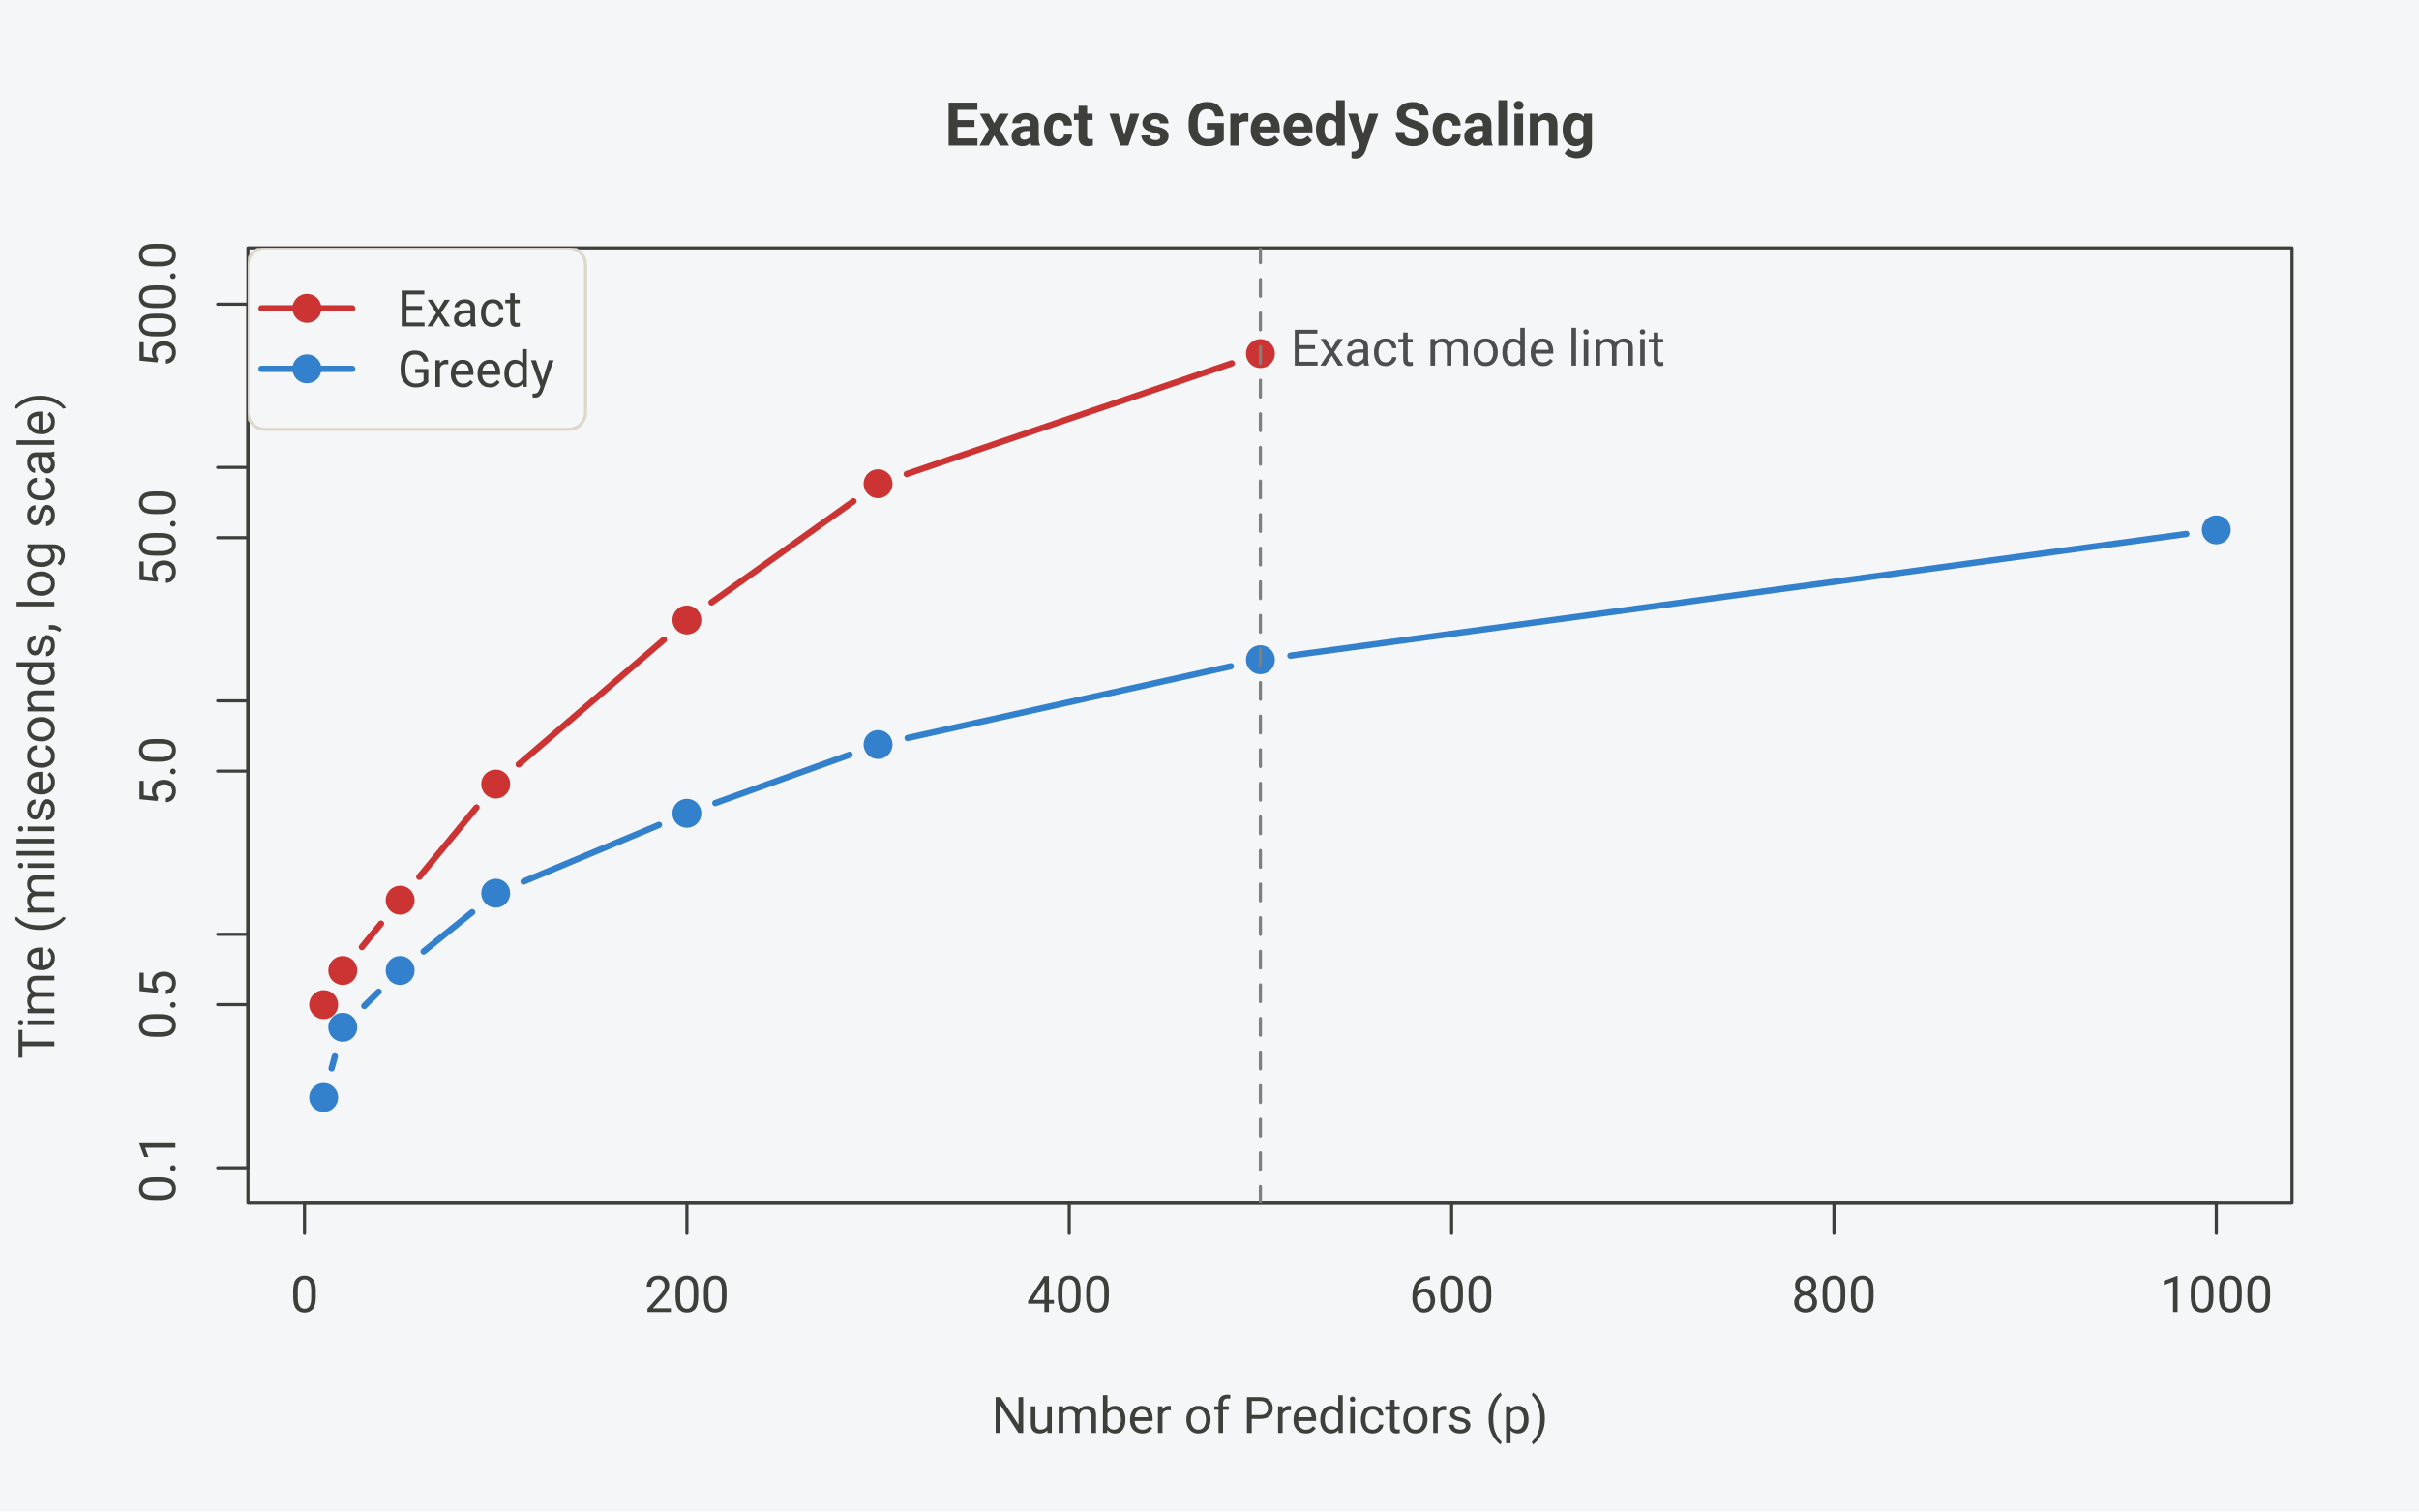
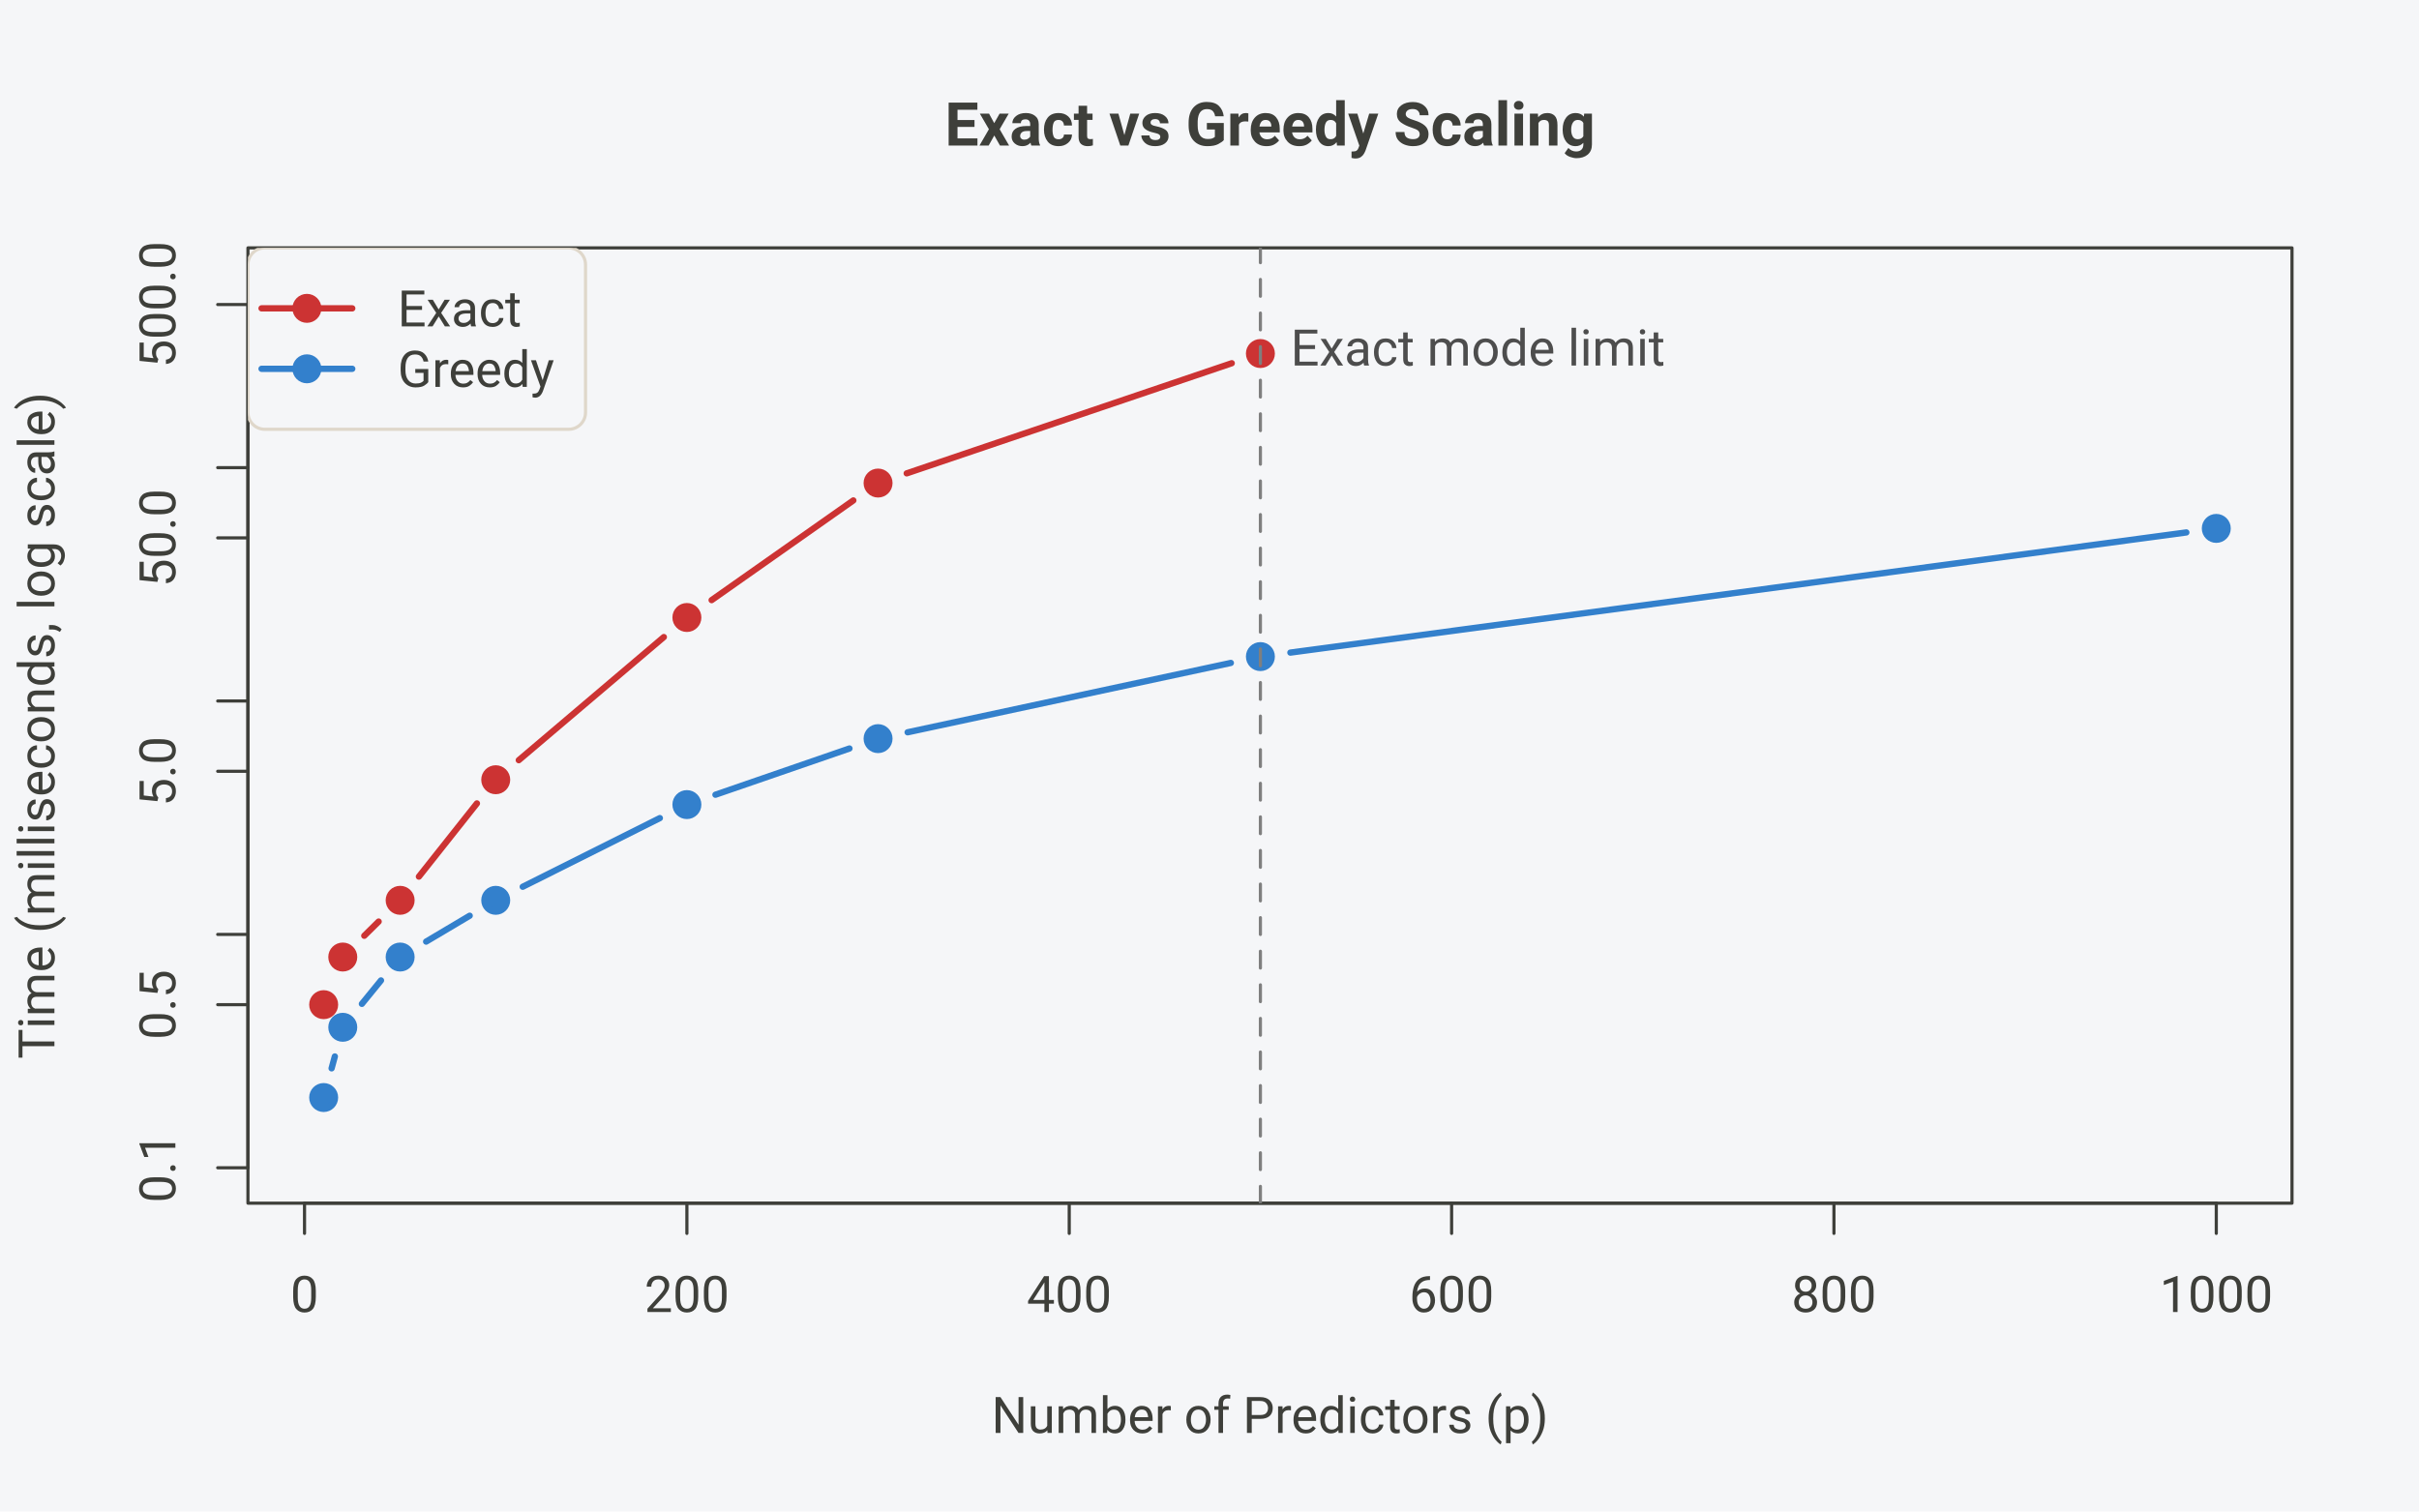
<svg xmlns="http://www.w3.org/2000/svg" width="576.00pt" height="360.00pt" viewBox="0 0 576.00 360.00">
  <g class="svglite">
    <defs>
      <style type="text/css">
    /* theme-aware-processed */
    .svglite line, .svglite polyline, .svglite polygon, .svglite path, .svglite circle {
      fill: none;
      stroke: #3E3F3A;
      stroke-linecap: round;
      stroke-linejoin: round;
      stroke-miterlimit: 10.00;
    }
    .svglite &gt; g &gt; rect {
      fill: none;
      stroke: #3E3F3A;
      stroke-linecap: round;
      stroke-linejoin: round;
      stroke-miterlimit: 10.00;
    }
    .svglite text {
      white-space: pre;
      fill: #3E3F3A;
    }
    .svglite g.glyphgroup path {
      fill: inherit;
      stroke: none;
    }
  </style>
    </defs>
    <rect class="svg-bg" width="100%" height="100%" style="stroke: none; fill: #F5F6F8;" />
    <defs>
      <clipPath id="cpMC4wMHw1NzYuMDB8MC4wMHwzNjAuMDA=">
        <rect x="0.00" y="0.00" width="576.00" height="360.00" />
      </clipPath>
    </defs>
    <g clip-path="url(#cpMC4wMHw1NzYuMDB8MC4wMHwzNjAuMDA=)">
</g>
    <defs>
      <clipPath id="cpNTkuMDR8NTQ1Ljc2fDU5LjA0fDI4Ni41Ng==">
        <rect x="59.04" y="59.04" width="486.72" height="227.52" />
      </clipPath>
    </defs>
    <g clip-path="url(#cpNTkuMDR8NTQ1Ljc2fDU5LjA0fDI4Ni41Ng==)">
-       <line x1="78.96" y1="254.45" x2="79.73" y2="251.60" style="stroke-width: 1.50; stroke: #3380CC;" />
-       <line x1="86.74" y1="239.59" x2="90.16" y2="236.21" style="stroke-width: 1.50; stroke: #3380CC;" />
-       <line x1="100.87" y1="226.61" x2="112.44" y2="217.26" style="stroke-width: 1.50; stroke: #3380CC;" />
-       <line x1="124.68" y1="209.96" x2="156.92" y2="196.47" style="stroke-width: 1.50; stroke: #3380CC;" />
-       <line x1="170.33" y1="191.26" x2="202.30" y2="179.76" style="stroke-width: 1.50; stroke: #3380CC;" />
-       <line x1="216.11" y1="175.77" x2="293.09" y2="158.69" style="stroke-width: 1.50; stroke: #3380CC;" />
-       <line x1="307.26" y1="156.16" x2="520.60" y2="127.17" style="stroke-width: 1.50; stroke: #3380CC;" />
-       <circle cx="77.07" cy="261.39" r="2.70" style="stroke-width: 1.50; stroke: #3380CC; fill: #3380CC;" />
-       <circle cx="81.62" cy="244.66" r="2.70" style="stroke-width: 1.50; stroke: #3380CC; fill: #3380CC;" />
-       <circle cx="95.28" cy="231.14" r="2.70" style="stroke-width: 1.50; stroke: #3380CC; fill: #3380CC;" />
-       <circle cx="118.04" cy="212.74" r="2.70" style="stroke-width: 1.50; stroke: #3380CC; fill: #3380CC;" />
-       <circle cx="163.56" cy="193.70" r="2.70" style="stroke-width: 1.50; stroke: #3380CC; fill: #3380CC;" />
-       <circle cx="209.08" cy="177.33" r="2.70" style="stroke-width: 1.50; stroke: #3380CC; fill: #3380CC;" />
-       <circle cx="300.12" cy="157.13" r="2.70" style="stroke-width: 1.50; stroke: #3380CC; fill: #3380CC;" />
-       <circle cx="527.73" cy="126.20" r="2.70" style="stroke-width: 1.50; stroke: #3380CC; fill: #3380CC;" />
+       <line x1="78.96" y1="254.45" x2="79.73" y2="251.62" style="stroke-width: 1.50; stroke: #3380CC;" />
+       <line x1="86.17" y1="239.09" x2="90.72" y2="233.51" style="stroke-width: 1.50; stroke: #3380CC;" />
+       <line x1="101.47" y1="224.26" x2="111.84" y2="218.10" style="stroke-width: 1.50; stroke: #3380CC;" />
+       <line x1="124.47" y1="211.20" x2="157.12" y2="194.85" style="stroke-width: 1.50; stroke: #3380CC;" />
+       <line x1="170.36" y1="189.28" x2="202.27" y2="178.27" style="stroke-width: 1.50; stroke: #3380CC;" />
+       <line x1="216.12" y1="174.41" x2="293.08" y2="157.89" style="stroke-width: 1.50; stroke: #3380CC;" />
+       <line x1="307.26" y1="155.43" x2="520.60" y2="126.81" style="stroke-width: 1.50; stroke: #3380CC;" />
+       <circle cx="77.07" cy="261.40" r="2.70" style="stroke-width: 1.50; stroke: #3380CC; fill: #3380CC;" />
+       <circle cx="81.62" cy="244.67" r="2.70" style="stroke-width: 1.50; stroke: #3380CC; fill: #3380CC;" />
+       <circle cx="95.28" cy="227.94" r="2.70" style="stroke-width: 1.50; stroke: #3380CC; fill: #3380CC;" />
+       <circle cx="118.04" cy="214.43" r="2.70" style="stroke-width: 1.50; stroke: #3380CC; fill: #3380CC;" />
+       <circle cx="163.56" cy="191.63" r="2.70" style="stroke-width: 1.50; stroke: #3380CC; fill: #3380CC;" />
+       <circle cx="209.08" cy="175.92" r="2.70" style="stroke-width: 1.50; stroke: #3380CC; fill: #3380CC;" />
+       <circle cx="300.12" cy="156.38" r="2.70" style="stroke-width: 1.50; stroke: #3380CC; fill: #3380CC;" />
+       <circle cx="527.73" cy="125.85" r="2.70" style="stroke-width: 1.50; stroke: #3380CC; fill: #3380CC;" />
    </g>
    <g clip-path="url(#cpMC4wMHw1NzYuMDB8MC4wMHwzNjAuMDA=)">
      <line x1="72.51" y1="286.56" x2="527.73" y2="286.56" style="stroke-width: 0.75;" />
      <line x1="72.51" y1="286.56" x2="72.51" y2="293.76" style="stroke-width: 0.75;" />
      <line x1="163.56" y1="286.56" x2="163.56" y2="293.76" style="stroke-width: 0.75;" />
      <line x1="254.60" y1="286.56" x2="254.60" y2="293.76" style="stroke-width: 0.75;" />
      <line x1="345.65" y1="286.56" x2="345.65" y2="293.76" style="stroke-width: 0.75;" />
      <line x1="436.69" y1="286.56" x2="436.69" y2="293.76" style="stroke-width: 0.75;" />
      <line x1="527.73" y1="286.56" x2="527.73" y2="293.76" style="stroke-width: 0.75;" />
      <text x="72.51" y="312.48" text-anchor="middle" style="font-size: 12.00px; font-family: &quot;Roboto&quot;, -apple-system, BlinkMacSystemFont, &quot;Segoe UI&quot;, system-ui, sans-serif;" textLength="6.67px" lengthAdjust="spacingAndGlyphs">0</text>
      <text x="163.56" y="312.48" text-anchor="middle" style="font-size: 12.00px; font-family: &quot;Roboto&quot;, -apple-system, BlinkMacSystemFont, &quot;Segoe UI&quot;, system-ui, sans-serif;" textLength="20.02px" lengthAdjust="spacingAndGlyphs">200</text>
      <text x="254.60" y="312.48" text-anchor="middle" style="font-size: 12.00px; font-family: &quot;Roboto&quot;, -apple-system, BlinkMacSystemFont, &quot;Segoe UI&quot;, system-ui, sans-serif;" textLength="20.02px" lengthAdjust="spacingAndGlyphs">400</text>
      <text x="345.65" y="312.48" text-anchor="middle" style="font-size: 12.00px; font-family: &quot;Roboto&quot;, -apple-system, BlinkMacSystemFont, &quot;Segoe UI&quot;, system-ui, sans-serif;" textLength="20.02px" lengthAdjust="spacingAndGlyphs">600</text>
      <text x="436.69" y="312.48" text-anchor="middle" style="font-size: 12.00px; font-family: &quot;Roboto&quot;, -apple-system, BlinkMacSystemFont, &quot;Segoe UI&quot;, system-ui, sans-serif;" textLength="20.02px" lengthAdjust="spacingAndGlyphs">800</text>
      <text x="527.73" y="312.48" text-anchor="middle" style="font-size: 12.00px; font-family: &quot;Roboto&quot;, -apple-system, BlinkMacSystemFont, &quot;Segoe UI&quot;, system-ui, sans-serif;" textLength="26.69px" lengthAdjust="spacingAndGlyphs">1000</text>
-       <line x1="59.04" y1="278.13" x2="59.04" y2="72.45" style="stroke-width: 0.75;" />
+       <line x1="59.04" y1="278.13" x2="59.04" y2="72.53" style="stroke-width: 0.75;" />
      <line x1="59.04" y1="278.13" x2="51.84" y2="278.13" style="stroke-width: 0.75;" />
-       <line x1="59.04" y1="239.27" x2="51.84" y2="239.27" style="stroke-width: 0.75;" />
-       <line x1="59.04" y1="222.53" x2="51.84" y2="222.53" style="stroke-width: 0.75;" />
-       <line x1="59.04" y1="183.66" x2="51.84" y2="183.66" style="stroke-width: 0.75;" />
-       <line x1="59.04" y1="166.92" x2="51.84" y2="166.92" style="stroke-width: 0.75;" />
-       <line x1="59.04" y1="128.06" x2="51.84" y2="128.06" style="stroke-width: 0.75;" />
-       <line x1="59.04" y1="111.32" x2="51.84" y2="111.32" style="stroke-width: 0.75;" />
-       <line x1="59.04" y1="72.45" x2="51.84" y2="72.45" style="stroke-width: 0.75;" />
+       <line x1="59.04" y1="239.28" x2="51.84" y2="239.28" style="stroke-width: 0.75;" />
+       <line x1="59.04" y1="222.55" x2="51.84" y2="222.55" style="stroke-width: 0.75;" />
+       <line x1="59.04" y1="183.70" x2="51.84" y2="183.70" style="stroke-width: 0.75;" />
+       <line x1="59.04" y1="166.96" x2="51.84" y2="166.96" style="stroke-width: 0.75;" />
+       <line x1="59.04" y1="128.11" x2="51.84" y2="128.11" style="stroke-width: 0.75;" />
+       <line x1="59.04" y1="111.38" x2="51.84" y2="111.38" style="stroke-width: 0.75;" />
+       <line x1="59.04" y1="72.53" x2="51.84" y2="72.53" style="stroke-width: 0.75;" />
      <text transform="translate(41.76,278.13) rotate(-90)" text-anchor="middle" style="font-size: 12.00px; font-family: &quot;Roboto&quot;, -apple-system, BlinkMacSystemFont, &quot;Segoe UI&quot;, system-ui, sans-serif;" textLength="16.67px" lengthAdjust="spacingAndGlyphs">0.1</text>
-       <text transform="translate(41.76,239.27) rotate(-90)" text-anchor="middle" style="font-size: 12.00px; font-family: &quot;Roboto&quot;, -apple-system, BlinkMacSystemFont, &quot;Segoe UI&quot;, system-ui, sans-serif;" textLength="16.67px" lengthAdjust="spacingAndGlyphs">0.5</text>
-       <text transform="translate(41.76,183.66) rotate(-90)" text-anchor="middle" style="font-size: 12.00px; font-family: &quot;Roboto&quot;, -apple-system, BlinkMacSystemFont, &quot;Segoe UI&quot;, system-ui, sans-serif;" textLength="16.67px" lengthAdjust="spacingAndGlyphs">5.0</text>
-       <text transform="translate(41.76,128.06) rotate(-90)" text-anchor="middle" style="font-size: 12.00px; font-family: &quot;Roboto&quot;, -apple-system, BlinkMacSystemFont, &quot;Segoe UI&quot;, system-ui, sans-serif;" textLength="23.34px" lengthAdjust="spacingAndGlyphs">50.0</text>
-       <text transform="translate(41.76,72.45) rotate(-90)" text-anchor="middle" style="font-size: 12.00px; font-family: &quot;Roboto&quot;, -apple-system, BlinkMacSystemFont, &quot;Segoe UI&quot;, system-ui, sans-serif;" textLength="30.02px" lengthAdjust="spacingAndGlyphs">500.0</text>
+       <text transform="translate(41.76,239.28) rotate(-90)" text-anchor="middle" style="font-size: 12.00px; font-family: &quot;Roboto&quot;, -apple-system, BlinkMacSystemFont, &quot;Segoe UI&quot;, system-ui, sans-serif;" textLength="16.67px" lengthAdjust="spacingAndGlyphs">0.5</text>
+       <text transform="translate(41.76,183.70) rotate(-90)" text-anchor="middle" style="font-size: 12.00px; font-family: &quot;Roboto&quot;, -apple-system, BlinkMacSystemFont, &quot;Segoe UI&quot;, system-ui, sans-serif;" textLength="16.67px" lengthAdjust="spacingAndGlyphs">5.0</text>
+       <text transform="translate(41.76,128.11) rotate(-90)" text-anchor="middle" style="font-size: 12.00px; font-family: &quot;Roboto&quot;, -apple-system, BlinkMacSystemFont, &quot;Segoe UI&quot;, system-ui, sans-serif;" textLength="23.34px" lengthAdjust="spacingAndGlyphs">50.0</text>
+       <text transform="translate(41.76,72.53) rotate(-90)" text-anchor="middle" style="font-size: 12.00px; font-family: &quot;Roboto&quot;, -apple-system, BlinkMacSystemFont, &quot;Segoe UI&quot;, system-ui, sans-serif;" textLength="30.02px" lengthAdjust="spacingAndGlyphs">500.0</text>
      <polygon points="59.04,286.56 545.76,286.56 545.76,59.04 59.04,59.04 " style="stroke-width: 0.75;" />
      <text x="302.40" y="34.67" text-anchor="middle" style="font-size: 14.40px; font-weight: bold; font-family: &quot;Roboto&quot;, -apple-system, BlinkMacSystemFont, &quot;Segoe UI&quot;, system-ui, sans-serif;" textLength="167.16px" lengthAdjust="spacingAndGlyphs">Exact vs Greedy Scaling</text>
      <text x="302.40" y="341.28" text-anchor="middle" style="font-size: 12.00px; font-family: &quot;Roboto&quot;, -apple-system, BlinkMacSystemFont, &quot;Segoe UI&quot;, system-ui, sans-serif;" textLength="131.36px" lengthAdjust="spacingAndGlyphs">Number of Predictors (p)</text>
      <text transform="translate(12.96,172.80) rotate(-90)" text-anchor="middle" style="font-size: 12.00px; font-family: &quot;Roboto&quot;, -apple-system, BlinkMacSystemFont, &quot;Segoe UI&quot;, system-ui, sans-serif;" textLength="156.95px" lengthAdjust="spacingAndGlyphs">Time (milliseconds, log scale)</text>
    </g>
    <g clip-path="url(#cpNTkuMDR8NTQ1Ljc2fDU5LjA0fDI4Ni41Ng==)">
-       <line x1="86.17" y1="225.56" x2="90.72" y2="219.98" style="stroke-width: 1.50; stroke: #CC3333;" />
-       <line x1="99.85" y1="208.84" x2="113.46" y2="192.31" style="stroke-width: 1.50; stroke: #CC3333;" />
-       <line x1="123.50" y1="182.06" x2="158.10" y2="152.35" style="stroke-width: 1.50; stroke: #CC3333;" />
-       <line x1="169.42" y1="143.48" x2="203.22" y2="119.39" style="stroke-width: 1.50; stroke: #CC3333;" />
-       <line x1="215.90" y1="112.89" x2="293.31" y2="86.53" style="stroke-width: 1.50; stroke: #CC3333;" />
-       <circle cx="77.07" cy="239.27" r="2.70" style="stroke-width: 1.50; stroke: #CC3333; fill: #CC3333;" />
-       <circle cx="81.62" cy="231.14" r="2.70" style="stroke-width: 1.50; stroke: #CC3333; fill: #CC3333;" />
-       <circle cx="95.28" cy="214.40" r="2.70" style="stroke-width: 1.50; stroke: #CC3333; fill: #CC3333;" />
-       <circle cx="118.04" cy="186.75" r="2.70" style="stroke-width: 1.50; stroke: #CC3333; fill: #CC3333;" />
-       <circle cx="163.56" cy="147.66" r="2.70" style="stroke-width: 1.50; stroke: #CC3333; fill: #CC3333;" />
-       <circle cx="209.08" cy="115.21" r="2.70" style="stroke-width: 1.50; stroke: #CC3333; fill: #CC3333;" />
-       <circle cx="300.12" cy="84.21" r="2.70" style="stroke-width: 1.50; stroke: #CC3333; fill: #CC3333;" />
+       <line x1="86.74" y1="222.87" x2="90.16" y2="219.49" style="stroke-width: 1.50; stroke: #CC3333;" />
+       <line x1="99.75" y1="208.78" x2="113.56" y2="191.35" style="stroke-width: 1.50; stroke: #CC3333;" />
+       <line x1="123.53" y1="181.05" x2="158.07" y2="151.73" style="stroke-width: 1.50; stroke: #CC3333;" />
+       <line x1="169.45" y1="142.93" x2="203.19" y2="119.19" style="stroke-width: 1.50; stroke: #CC3333;" />
+       <line x1="215.90" y1="112.74" x2="293.30" y2="86.51" style="stroke-width: 1.50; stroke: #CC3333;" />
+       <circle cx="77.07" cy="239.28" r="2.70" style="stroke-width: 1.50; stroke: #CC3333; fill: #CC3333;" />
+       <circle cx="81.62" cy="227.94" r="2.70" style="stroke-width: 1.50; stroke: #CC3333; fill: #CC3333;" />
+       <circle cx="95.28" cy="214.43" r="2.70" style="stroke-width: 1.50; stroke: #CC3333; fill: #CC3333;" />
+       <circle cx="118.04" cy="185.71" r="2.70" style="stroke-width: 1.50; stroke: #CC3333; fill: #CC3333;" />
+       <circle cx="163.56" cy="147.07" r="2.70" style="stroke-width: 1.50; stroke: #CC3333; fill: #CC3333;" />
+       <circle cx="209.08" cy="115.05" r="2.70" style="stroke-width: 1.50; stroke: #CC3333; fill: #CC3333;" />
+       <circle cx="300.12" cy="84.20" r="2.70" style="stroke-width: 1.50; stroke: #CC3333; fill: #CC3333;" />
      <line x1="300.12" y1="286.56" x2="300.12" y2="59.04" style="stroke-width: 0.75; stroke: #7F7F7F; stroke-dasharray: 4.00,4.00;" />
-       <text x="307.32" y="87.07" style="font-size: 12.00px;fill: #4D4D4D; font-family: &quot;Roboto&quot;, -apple-system, BlinkMacSystemFont, &quot;Segoe UI&quot;, system-ui, sans-serif;" textLength="88.02px" lengthAdjust="spacingAndGlyphs">Exact mode limit</text>
+       <text x="307.32" y="87.06" style="font-size: 12.00px;fill: #4D4D4D; font-family: &quot;Roboto&quot;, -apple-system, BlinkMacSystemFont, &quot;Segoe UI&quot;, system-ui, sans-serif;" textLength="88.02px" lengthAdjust="spacingAndGlyphs">Exact mode limit</text>
      <rect rx="4" x="59.04" y="59.04" width="80.38" height="43.20" style="stroke-width: 0.75; stroke: #DFD7CA; fill: #F5F6F8;" />
      <line x1="62.28" y1="73.44" x2="83.88" y2="73.44" style="stroke-width: 1.50; stroke: #CC3333;" />
      <line x1="62.28" y1="87.84" x2="83.88" y2="87.84" style="stroke-width: 1.50; stroke: #3380CC;" />
      <circle cx="73.08" cy="73.44" r="2.70" style="stroke-width: 1.50; stroke: #CC3333; fill: #CC3333;" />
      <circle cx="73.08" cy="87.84" r="2.70" style="stroke-width: 1.50; stroke: #3380CC; fill: #3380CC;" />
      <text x="94.68" y="77.74" style="font-size: 12.00px; font-family: &quot;Roboto&quot;, -apple-system, BlinkMacSystemFont, &quot;Segoe UI&quot;, system-ui, sans-serif;" textLength="30.00px" lengthAdjust="spacingAndGlyphs">Exact</text>
      <text x="94.68" y="92.14" style="font-size: 12.00px; font-family: &quot;Roboto&quot;, -apple-system, BlinkMacSystemFont, &quot;Segoe UI&quot;, system-ui, sans-serif;" textLength="39.34px" lengthAdjust="spacingAndGlyphs">Greedy</text>
    </g>
  </g>
</svg>
